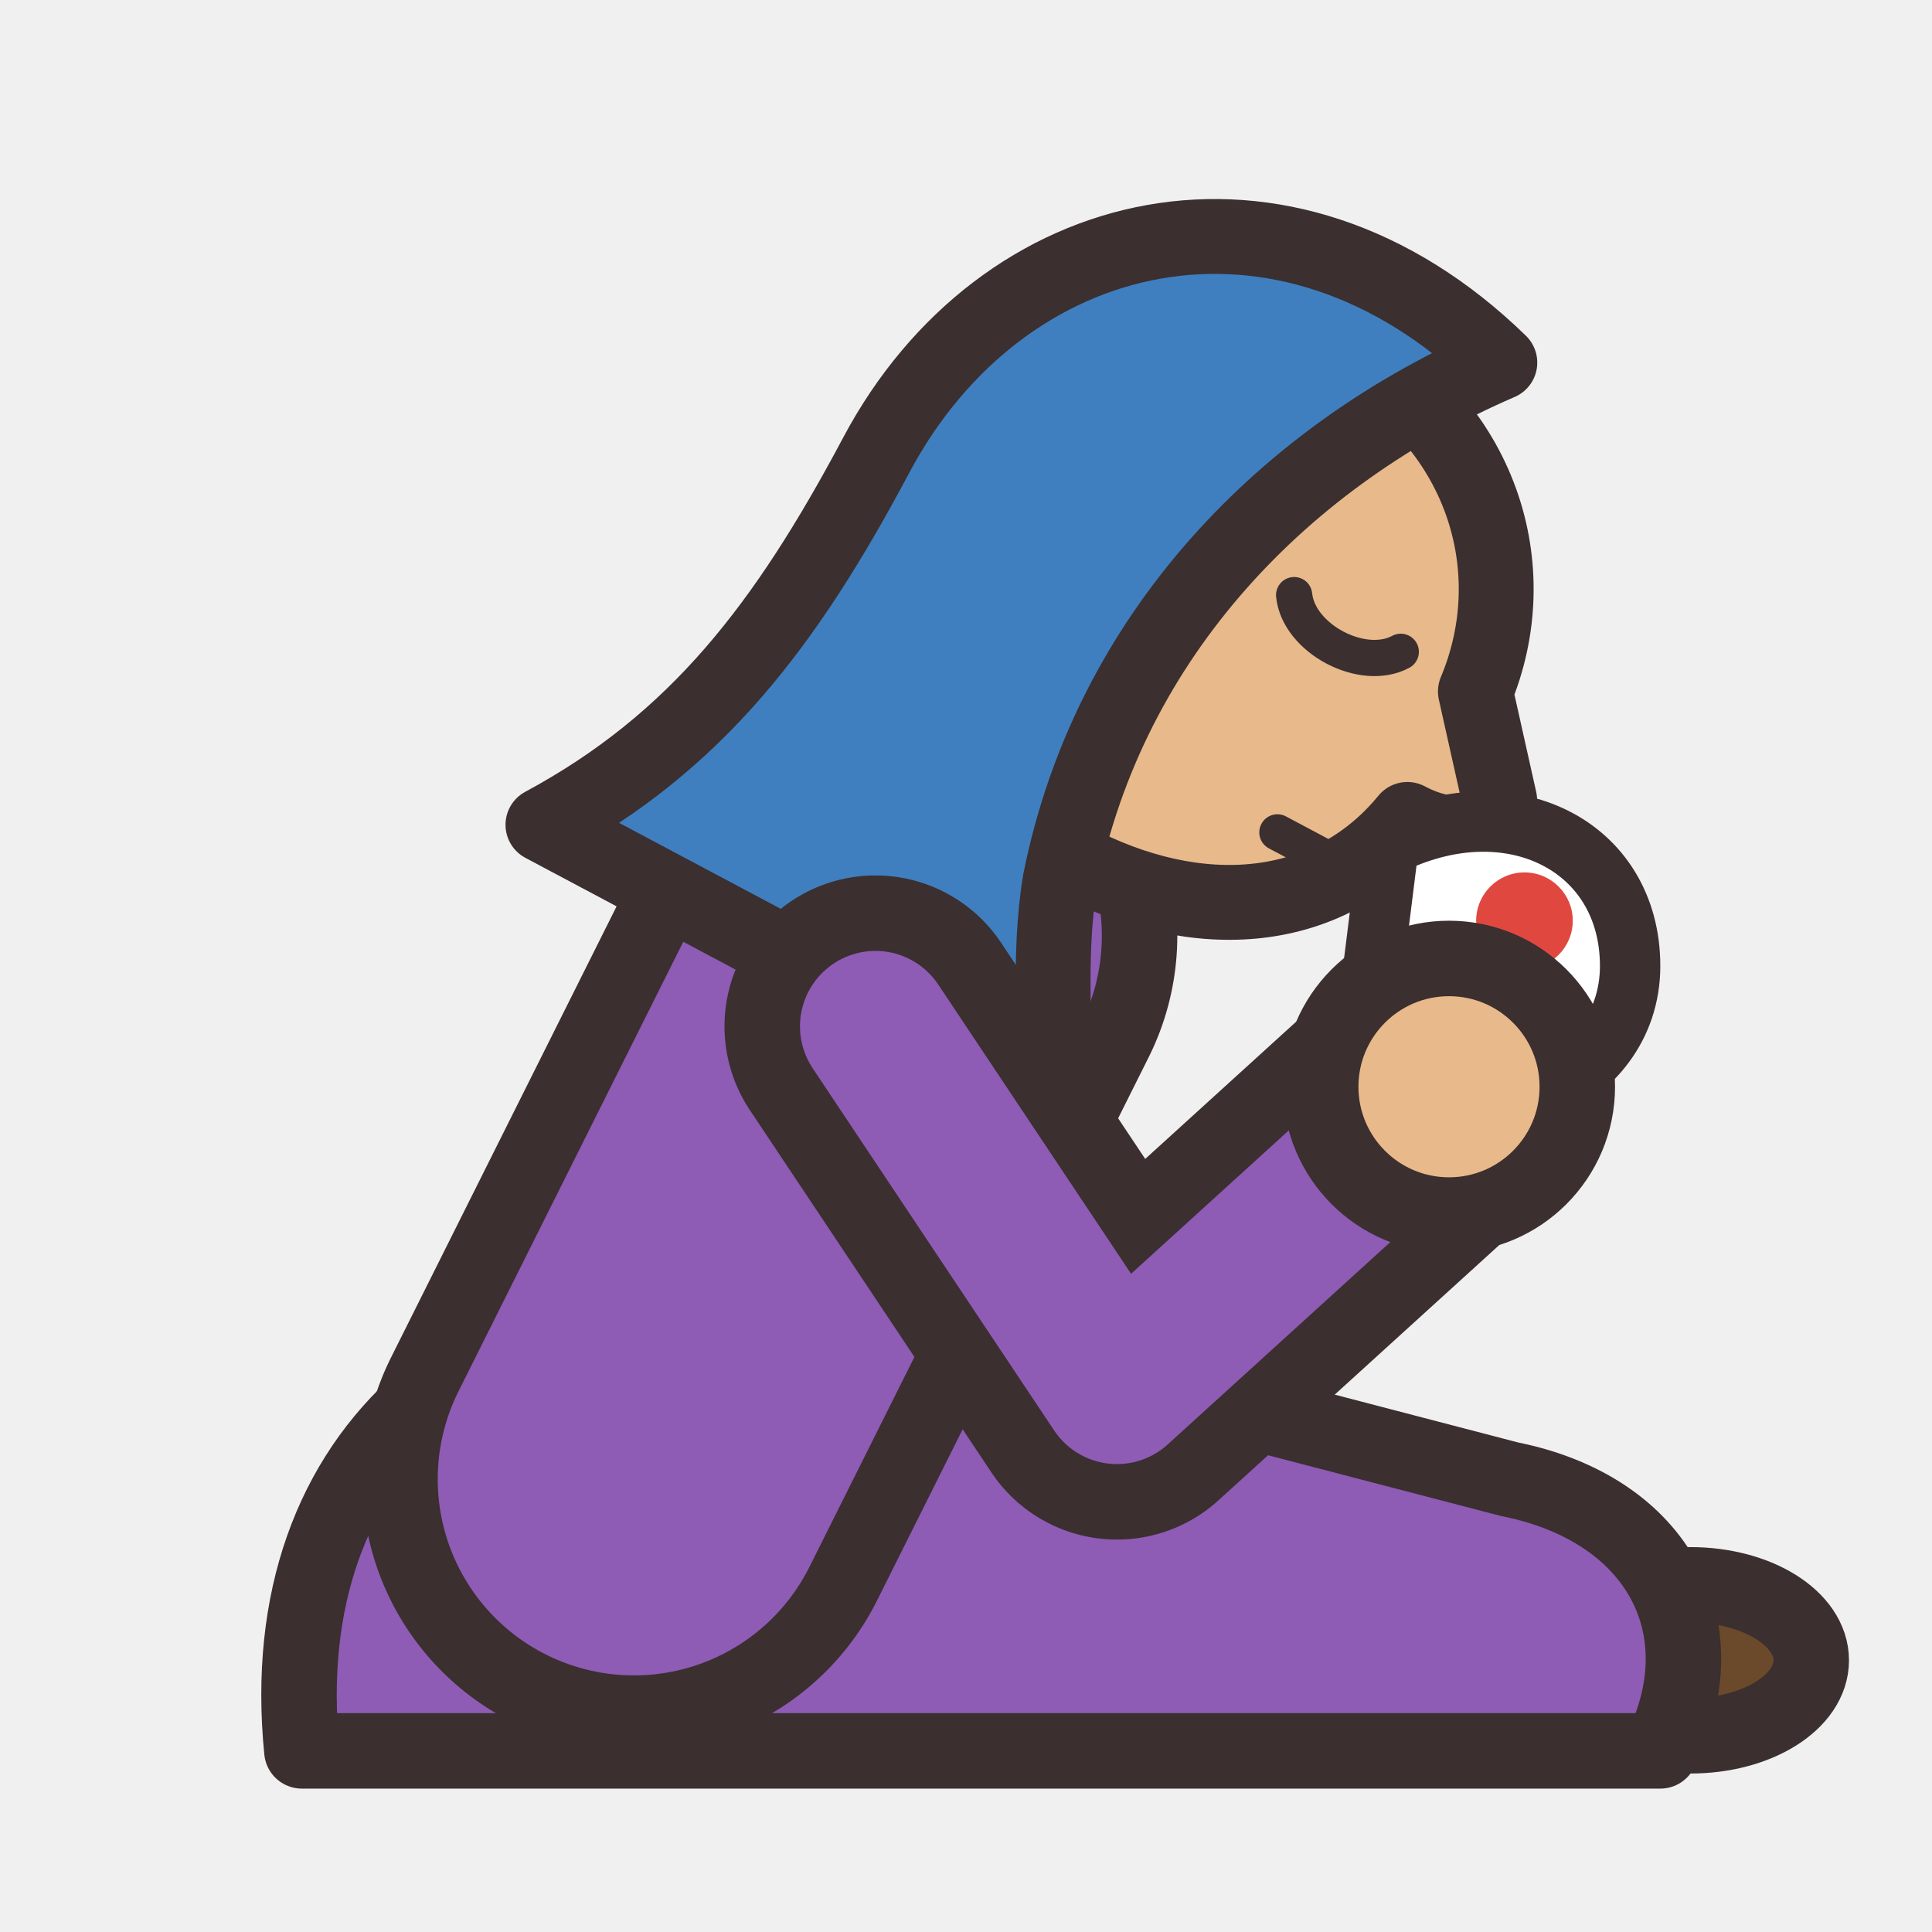
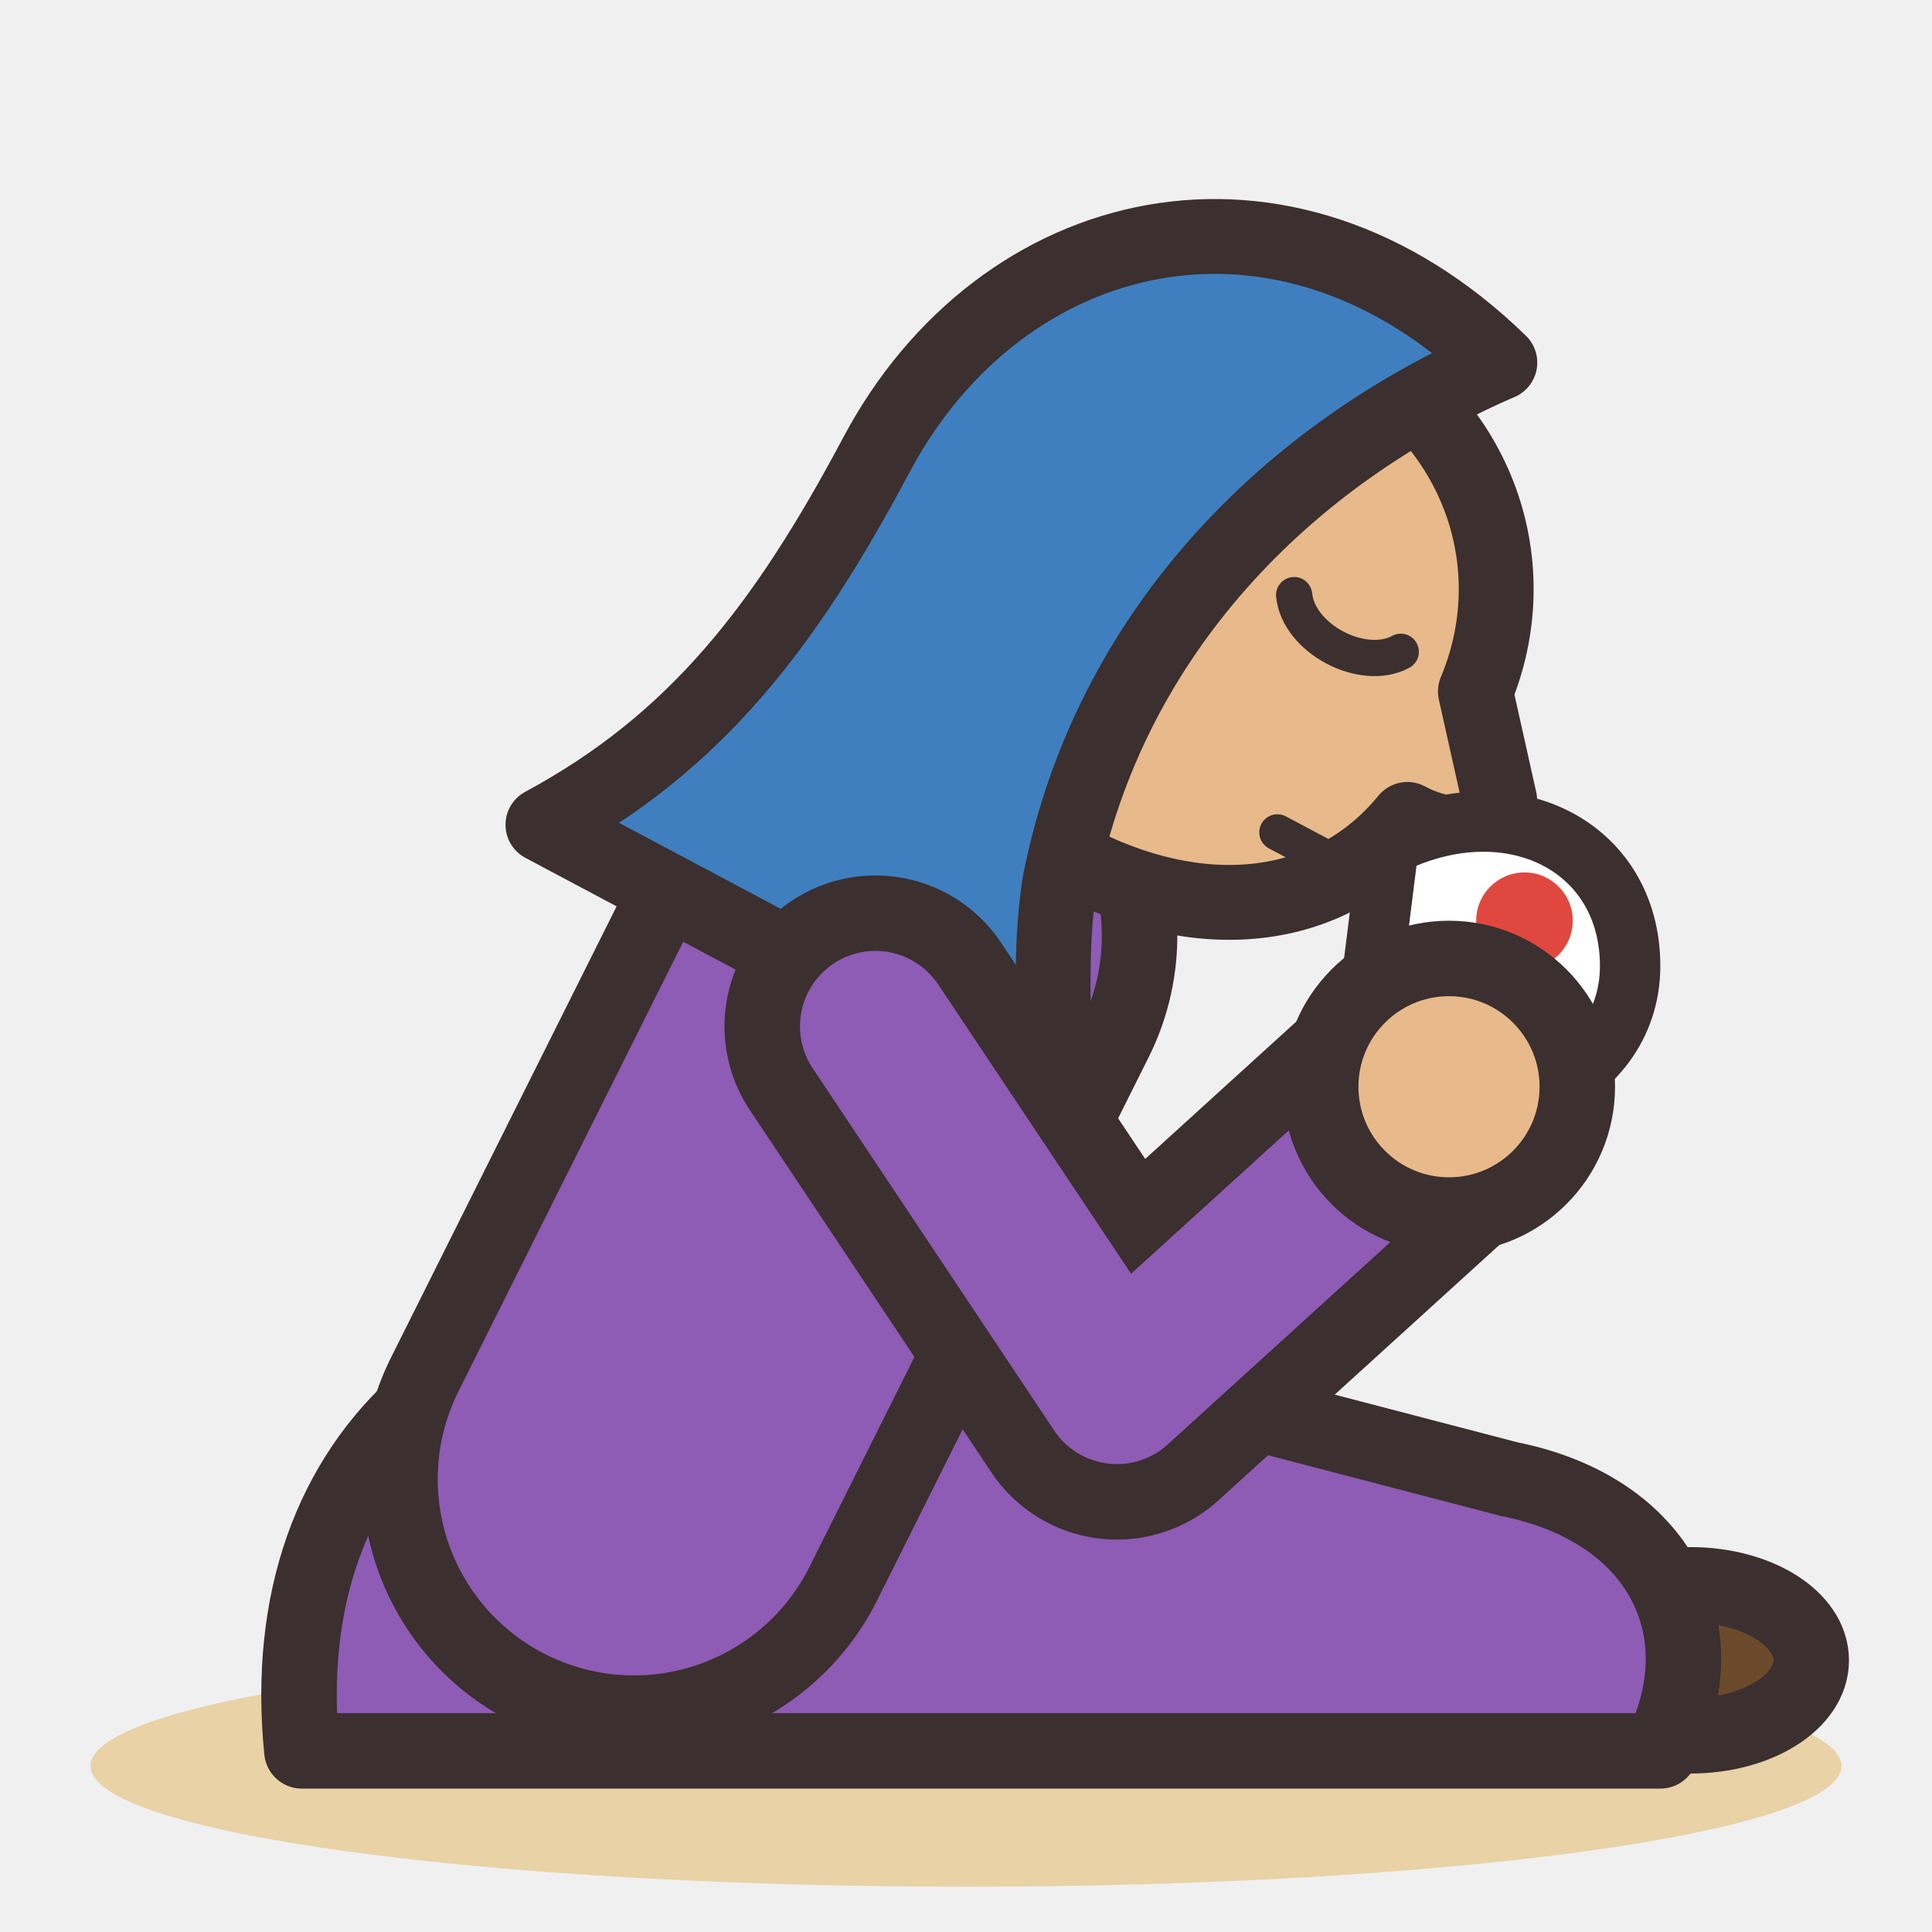
<svg xmlns="http://www.w3.org/2000/svg" viewBox="0 0 128 128">
+   <ellipse cx="64" cy="117" rx="58" ry="8" fill="#e8d2a6" />
  <g stroke="#3b2f2f" stroke-width="5" stroke-linejoin="round" stroke-linecap="round">
    <ellipse cx="112" cy="110" rx="8" ry="5" fill="#6b4a2b" />
    <path d="M20 116C18 96 32 84 54 86L100 98C110 100 114 108 110 116z" fill="#8e5bb5" />
    <path d="M42 98L60 62" fill="none" stroke-width="36" />
    <path d="M42 98L60 62" fill="none" stroke-width="26" stroke="#8e5bb5" />
  </g>
  <g transform="translate(80 40) rotate(28) scale(.8)" stroke="#3b2f2f" stroke-width="6.2" stroke-linejoin="round" stroke-linecap="round">
    <path d="M0 -24C13 -24 22 -15 23 -4L29 3C30 6 27 8 23 8C21 18 12 24 0 24C-13 24 -24 13 -24 0C-24 -13 -13 -24 0 -24z" fill="#e8b98a" />
    <path d="M6 -4c2 3 8 3 10 0" fill="none" stroke-width="3" />
    <path d="M14 14h7" fill="none" stroke-width="3" />
    <path d="M12 -29C0 -14 -6 6 0 26C2 32 6 38 8 42H-40C-32 30 -30 18 -30 2C-30 -20 -12 -36 12 -29z" fill="#3f7fbf" />
  </g>
  <g stroke="#3b2f2f" stroke-width="5" stroke-linejoin="round" stroke-linecap="round">
    <path d="M92 56c8-4 16 0 16 8s-10 12-18 8z" fill="#ffffff" stroke-width="4" />
    <circle cx="101" cy="61" r="3.2" fill="#e0483f" stroke="none" />
    <path d="M58 68L74 92L96 72" fill="none" stroke-width="20" />
    <path d="M58 68L74 92L96 72" fill="none" stroke-width="10" stroke="#8e5bb5" />
    <circle cx="96" cy="72" r="8.5" fill="#e8b98a" />
  </g>
</svg>
